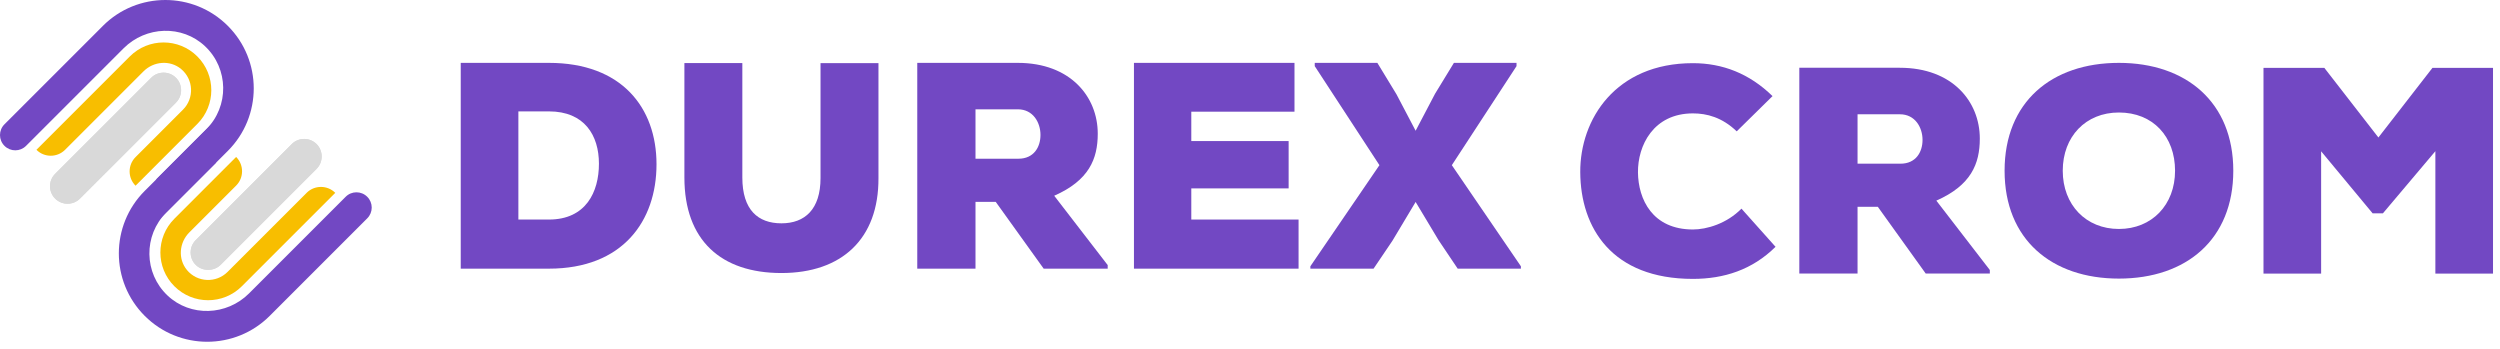
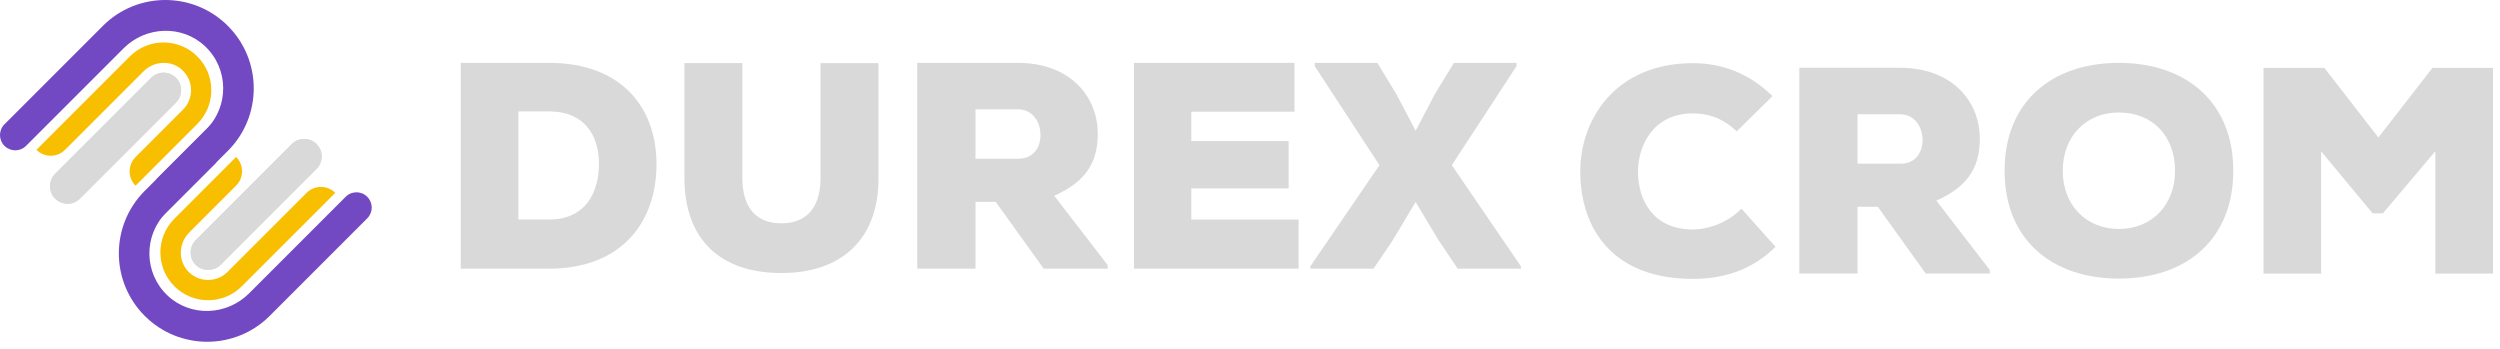
<svg xmlns="http://www.w3.org/2000/svg" width="337" height="47" viewBox="0 0 337 47" fill="none">
  <path d="M13.867 3.494L0.604 16.753C-0.201 17.558 -0.201 18.859 0.604 19.661C1.409 20.465 2.71 20.465 3.511 19.661L6.321 16.851L16.658 6.514C19.66 3.512 24.55 3.32 27.638 6.232C30.846 9.256 30.903 14.331 27.807 17.426L21.096 24.137V29.956L30.715 20.338C35.368 15.685 35.368 8.143 30.715 3.49C26.062 -1.163 18.52 -1.163 13.867 3.49V3.494Z" fill="#7248C3" />
  <path d="M36.357 42.58L49.504 29.433C50.309 28.628 50.309 27.327 49.504 26.526C48.699 25.721 47.397 25.721 46.596 26.526L43.903 29.219L33.566 39.556C30.564 42.557 25.674 42.749 22.586 39.838C19.378 36.813 19.321 31.739 22.417 28.643L29.128 21.933V16.114L19.509 25.732C14.856 30.385 14.856 37.927 19.509 42.58C24.162 47.233 31.704 47.233 36.357 42.58Z" fill="#7248C3" />
  <path d="M17.5 7.608L4.911 20.194C5.975 21.259 7.705 21.259 8.77 20.194L19.351 9.613C20.717 8.248 22.921 8.067 24.407 9.297C26.111 10.708 26.201 13.251 24.67 14.778L18.272 21.176C17.207 22.241 17.207 23.971 18.272 25.035L26.6 16.707C29.112 14.195 29.112 10.121 26.6 7.608C24.087 5.095 20.013 5.095 17.5 7.608Z" fill="#F8BE00" />
  <path d="M23.722 10.486C23.259 10.023 22.654 9.794 22.052 9.794C21.45 9.794 20.841 10.023 20.382 10.486L7.435 23.43C6.513 24.351 6.513 25.852 7.435 26.773C8.356 27.695 9.857 27.695 10.779 26.773L23.722 13.83C24.644 12.909 24.644 11.408 23.722 10.486Z" fill="#D9D9D9" />
  <path d="M23.722 13.83L10.779 26.773C9.857 27.695 8.356 27.695 7.435 26.773C6.513 25.852 6.513 24.351 7.435 23.43L20.378 10.486C20.841 10.023 21.443 9.794 22.048 9.794C22.654 9.794 23.259 10.023 23.718 10.486C24.64 11.408 24.64 12.909 23.718 13.83H23.722Z" fill="#D9D9D9" />
  <path d="M42.673 19.42C42.225 18.973 41.631 18.728 41.003 18.728C40.374 18.728 39.776 18.973 39.332 19.42L26.389 32.364C25.941 32.811 25.697 33.406 25.697 34.034C25.697 34.662 25.941 35.26 26.389 35.704C27.284 36.599 28.838 36.599 29.733 35.704L42.676 22.76C43.598 21.839 43.598 20.338 42.676 19.416L42.673 19.42Z" fill="#D9D9D9" />
  <path d="M42.673 22.763L29.729 35.707C28.834 36.602 27.28 36.602 26.385 35.707C25.938 35.259 25.693 34.665 25.693 34.037C25.693 33.408 25.938 32.81 26.385 32.367L39.329 19.423C39.776 18.976 40.371 18.731 40.999 18.731C41.627 18.731 42.225 18.976 42.669 19.423C43.59 20.345 43.59 21.846 42.669 22.767L42.673 22.763Z" fill="#D9D9D9" />
  <path d="M25.197 36.392C23.967 34.907 24.151 32.702 25.513 31.337L31.832 25.017C32.896 23.953 32.896 22.223 31.832 21.158L23.504 29.486C20.991 31.999 20.991 36.073 23.504 38.585C26.017 41.098 30.09 41.098 32.603 38.585L45.193 25.995C44.128 24.931 42.398 24.931 41.334 25.995L30.673 36.656C29.146 38.183 26.603 38.096 25.193 36.392H25.197Z" fill="#F8BE00" />
-   <path d="M73.997 8.475C83.787 8.475 88.497 14.495 88.497 22.145C88.497 29.795 83.937 36.215 73.997 36.215H62.107V8.475H73.997ZM69.877 29.595H73.997C78.987 29.595 80.737 25.875 80.737 22.065C80.737 18.255 78.797 15.015 73.997 15.015H69.877V29.595Z" fill="#7248C3" />
-   <path d="M118.417 8.514V24.004C118.457 32.204 113.467 36.804 105.337 36.804C97.207 36.804 92.257 32.404 92.257 23.924V8.504H100.067V23.924C100.067 28.284 102.167 30.104 105.337 30.104C108.507 30.104 110.607 28.204 110.607 24.004V8.514H118.417Z" fill="#7248C3" />
-   <path d="M149.327 36.215H140.687L134.227 27.215H131.497V36.215H123.647V8.475H137.197C144.287 8.475 147.977 13.035 147.977 18.025C147.977 21.435 146.787 24.325 142.107 26.385L149.317 35.735V36.215H149.327ZM131.497 14.735V21.395H137.287C139.347 21.395 140.257 19.845 140.257 18.185C140.257 16.525 139.267 14.735 137.207 14.735H131.497Z" fill="#7248C3" />
-   <path d="M175.047 36.215H152.857V8.475H174.497V15.055H160.587V19.015H173.707V25.395H160.587V29.595H175.047V36.215Z" fill="#7248C3" />
-   <path d="M190.827 17.625L193.447 12.635L195.987 8.475H204.427V8.915L195.707 22.265L205.017 35.895V36.215H196.497L193.917 32.375L190.827 27.225L187.697 32.455L185.157 36.215H176.637V35.895L185.947 22.265L177.227 8.915V8.475H185.667L188.247 12.715L190.827 17.625Z" fill="#7248C3" />
-   <path d="M239.338 33.275C236.208 36.365 232.408 37.595 228.198 37.595C217.298 37.595 213.058 30.735 213.018 23.215C212.978 16.085 217.778 8.515 228.198 8.515C232.198 8.515 235.808 9.905 238.938 12.955L234.108 17.705C232.128 15.805 230.068 15.285 228.208 15.285C222.858 15.285 220.758 19.645 220.798 23.245C220.838 26.855 222.738 30.935 228.208 30.935C230.068 30.935 232.768 30.145 234.748 28.125L239.348 33.275H239.338Z" fill="#7248C3" />
-   <path d="M268.228 36.875H259.588L253.128 27.875H250.398V36.875H242.548V9.135H256.098C263.188 9.135 266.878 13.695 266.878 18.685C266.878 22.095 265.688 24.985 261.018 27.045L268.228 36.395V36.875ZM250.398 15.405V22.065H256.188C258.248 22.065 259.158 20.515 259.158 18.855C259.158 17.195 258.168 15.405 256.108 15.405H250.398Z" fill="#7248C3" />
-   <path d="M285.628 37.555C276.558 37.555 270.218 32.285 270.218 23.015C270.218 13.745 276.558 8.475 285.628 8.475C294.698 8.475 301.048 13.785 301.048 23.015C301.048 32.245 294.748 37.555 285.628 37.555ZM285.628 15.165C281.148 15.165 278.058 18.415 278.058 23.015C278.058 27.615 281.188 30.865 285.628 30.865C290.068 30.865 293.198 27.615 293.198 23.015C293.198 18.415 290.228 15.165 285.628 15.165Z" fill="#7248C3" />
-   <path d="M328.308 20.355L321.218 28.755H319.828L312.888 20.395V36.885H305.118V9.145H313.318L320.608 18.535L327.898 9.145H336.058V36.885H328.288V20.365L328.308 20.355Z" fill="#7248C3" />
+   <path d="M73.997 8.475C83.787 8.475 88.497 14.495 88.497 22.145C88.497 29.795 83.937 36.215 73.997 36.215H62.107V8.475H73.997ZM69.877 29.595H73.997C78.987 29.595 80.737 25.875 80.737 22.065C80.737 18.255 78.797 15.015 73.997 15.015H69.877V29.595Z" fill="#D9D9D9" />
+   <path d="M118.417 8.514V24.004C118.457 32.204 113.467 36.804 105.337 36.804C97.207 36.804 92.257 32.404 92.257 23.924V8.504H100.067V23.924C100.067 28.284 102.167 30.104 105.337 30.104C108.507 30.104 110.607 28.204 110.607 24.004V8.514H118.417Z" fill="#D9D9D9" />
+   <path d="M149.327 36.215H140.687L134.227 27.215H131.497V36.215H123.647V8.475H137.197C144.287 8.475 147.977 13.035 147.977 18.025C147.977 21.435 146.787 24.325 142.107 26.385L149.317 35.735V36.215H149.327ZM131.497 14.735V21.395H137.287C139.347 21.395 140.257 19.845 140.257 18.185C140.257 16.525 139.267 14.735 137.207 14.735H131.497Z" fill="#D9D9D9" />
+   <path d="M175.047 36.215H152.857V8.475H174.497V15.055H160.587V19.015H173.707V25.395H160.587V29.595H175.047V36.215Z" fill="#D9D9D9" />
+   <path d="M190.827 17.625L193.447 12.635L195.987 8.475H204.427V8.915L195.707 22.265L205.017 35.895V36.215H196.497L193.917 32.375L190.827 27.225L187.697 32.455L185.157 36.215H176.637V35.895L185.947 22.265L177.227 8.915V8.475H185.667L188.247 12.715L190.827 17.625Z" fill="#D9D9D9" />
+   <path d="M239.338 33.275C236.208 36.365 232.408 37.595 228.198 37.595C217.298 37.595 213.058 30.735 213.018 23.215C212.978 16.085 217.778 8.515 228.198 8.515C232.198 8.515 235.808 9.905 238.938 12.955L234.108 17.705C232.128 15.805 230.068 15.285 228.208 15.285C222.858 15.285 220.758 19.645 220.798 23.245C220.838 26.855 222.738 30.935 228.208 30.935C230.068 30.935 232.768 30.145 234.748 28.125L239.348 33.275H239.338Z" fill="#D9D9D9" />
+   <path d="M268.228 36.875H259.588L253.128 27.875H250.398V36.875H242.548V9.135H256.098C263.188 9.135 266.878 13.695 266.878 18.685C266.878 22.095 265.688 24.985 261.018 27.045L268.228 36.395V36.875ZM250.398 15.405V22.065H256.188C258.248 22.065 259.158 20.515 259.158 18.855C259.158 17.195 258.168 15.405 256.108 15.405H250.398Z" fill="#D9D9D9" />
+   <path d="M285.628 37.555C276.558 37.555 270.218 32.285 270.218 23.015C270.218 13.745 276.558 8.475 285.628 8.475C294.698 8.475 301.048 13.785 301.048 23.015C301.048 32.245 294.748 37.555 285.628 37.555ZM285.628 15.165C281.148 15.165 278.058 18.415 278.058 23.015C278.058 27.615 281.188 30.865 285.628 30.865C290.068 30.865 293.198 27.615 293.198 23.015C293.198 18.415 290.228 15.165 285.628 15.165Z" fill="#D9D9D9" />
+   <path d="M328.308 20.355L321.218 28.755H319.828L312.888 20.395V36.885H305.118V9.145H313.318L320.608 18.535L327.898 9.145H336.058V36.885H328.288V20.365L328.308 20.355Z" fill="#D9D9D9" />
</svg>
